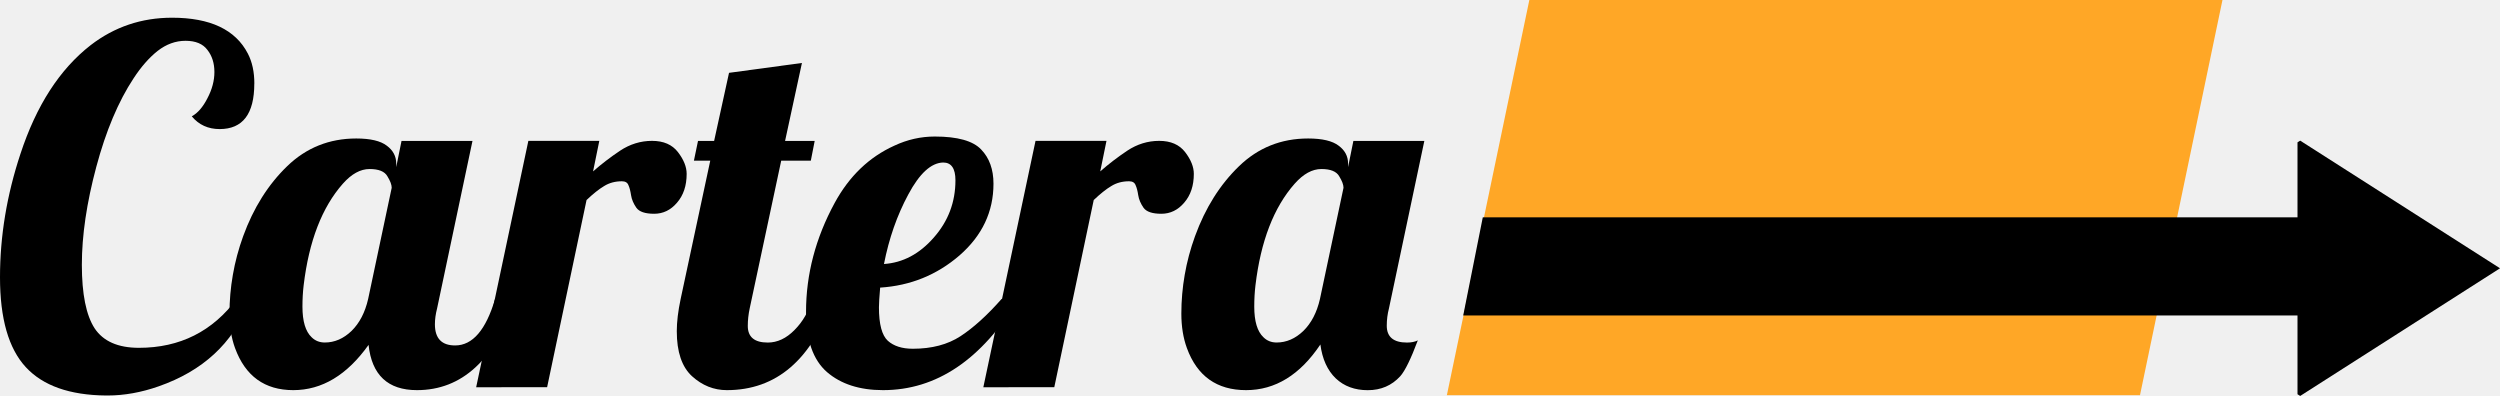
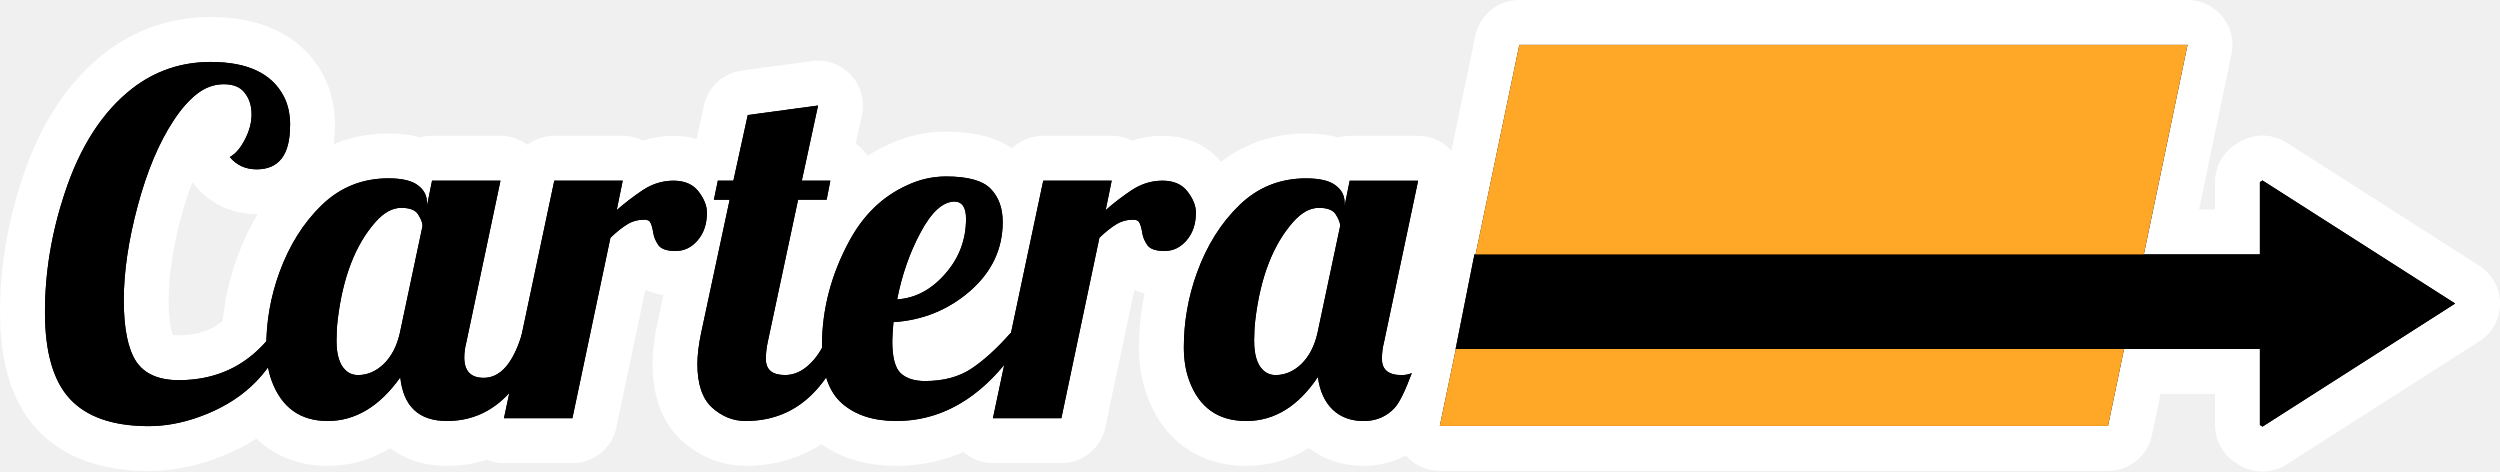
- <svg xmlns="http://www.w3.org/2000/svg" width="53.695mm" height="8.504mm" viewBox="0 0 53.695 8.504" version="1.1" id="svg8">
-   <defs id="defs2" />
-   <g id="layer2" transform="translate(-24.18102,-51.03663)">
-     <rect style="fill:#ffa726;fill-opacity:1;stroke-width:0.031;stroke-linejoin:round;stroke-dasharray:0.062, 0.031, 0.015, 0.031;paint-order:stroke fill markers;stop-color:#000000" id="rect18" width="14.887" height="8.672" x="67.68" y="52.136" transform="matrix(1,0,-0.2043054,0.9789072,0,0)" />
+ <svg xmlns="http://www.w3.org/2000/svg" width="55.695mm" height="10.504mm" version="1.1" viewBox="0 0 55.695 10.504">
+   <g transform="translate(-23.181 -50.037)">
+     <path transform="matrix(.26458 0 0 .26458 24.181 51.037)" d="m124.15 0-3.682 17.639h-0.098l-1.588 7.967h0.023l-1.353 6.481h56.266l1.352-6.481h11.436v6.396l0.219 0.139 16.221-10.363-16.221-10.361-0.219 0.139v6.084h-9.771l3.68-17.639zm-110.18 1.435c-2.474 0-4.675 0.742-6.602 2.227-2.513 1.953-4.414 4.896-5.703 8.828-1.107 3.333-1.66 6.671-1.66 10.018 0 3.346 0.697 5.775 2.09 7.285 1.393 1.51 3.568 2.279 6.523 2.305h0.117c1.354 0 2.734-0.247 4.141-0.742 2.567-0.896 4.532-2.309 5.914-4.223 0.073 0.392 0.169 0.766 0.297 1.117 0.833 2.279 2.409 3.418 4.727 3.418 2.331 0 4.369-1.224 6.113-3.672 0.26 2.448 1.569 3.672 3.926 3.672 2.066 0 3.817-0.787 5.256-2.359l-0.451 2.125h5.762l3.203-15.193c0.534-0.508 1.009-0.885 1.426-1.133 0.417-0.26 0.898-0.391 1.445-0.391 0.273 0 0.449 0.104 0.527 0.312 0.091 0.195 0.163 0.469 0.215 0.82 0.052 0.339 0.195 0.677 0.43 1.016 0.234 0.326 0.716 0.488 1.445 0.488s1.348-0.299 1.855-0.898c0.521-0.599 0.781-1.38 0.781-2.344-1e-6 -0.56-0.234-1.146-0.703-1.758-0.469-0.612-1.172-0.918-2.109-0.918-0.924 0-1.79 0.267-2.598 0.801-0.794 0.534-1.523 1.094-2.188 1.68l0.508-2.481h-5.762l-2.76 13.025c-0.74 2.376-1.798 3.574-3.178 3.574-1.094 0-1.641-0.573-1.641-1.719 0-0.404 0.059-0.833 0.176-1.289l2.871-13.592h-5.762l-0.43 2.129v-0.293c0-0.586-0.254-1.068-0.762-1.445-0.508-0.391-1.335-0.586-2.481-0.586-2.188 0-4.056 0.749-5.606 2.246-1.55 1.497-2.741 3.392-3.574 5.684-0.378 1.042-0.658 2.088-0.84 3.143-0.152 0.869-0.225 1.743-0.25 2.621-1.908 2.191-4.367 3.297-7.387 3.297-1.693 0-2.891-0.527-3.594-1.582-0.69-1.068-1.035-2.784-1.035-5.154 0-2.383 0.391-5.033 1.172-7.949 0.781-2.917 1.79-5.312 3.027-7.188 0.612-0.938 1.263-1.68 1.953-2.227 0.703-0.547 1.458-0.82 2.266-0.82 0.82 0 1.413 0.247 1.777 0.742 0.378 0.482 0.566 1.081 0.566 1.797 0 0.703-0.189 1.413-0.566 2.129-0.365 0.716-0.788 1.204-1.27 1.465 0.573 0.69 1.328 1.035 2.266 1.035 1.875 0 2.812-1.23 2.812-3.691 0-0.951-0.176-1.764-0.527-2.441-1.003-1.94-3.053-2.91-6.152-2.91zm51.133 3.672-5.918 0.801-1.211 5.527h-1.309l-0.332 1.602h1.328l-2.402 11.229c-0.208 0.99-0.312 1.862-0.312 2.617 0 1.68 0.41 2.897 1.23 3.652 0.833 0.755 1.777 1.133 2.832 1.133 2.831 0 5.089-1.226 6.779-3.67 0.281 0.924 0.726 1.663 1.346 2.205 1.133 0.977 2.65 1.465 4.551 1.465 3.465 0 6.493-1.602 9.102-4.754l-0.957 4.519h5.762l3.203-15.193c0.534-0.508 1.009-0.885 1.426-1.133 0.417-0.26 0.898-0.391 1.445-0.391 0.273 0 0.449 0.104 0.527 0.312 0.091 0.195 0.163 0.469 0.215 0.82 0.052 0.339 0.195 0.677 0.43 1.016 0.234 0.326 0.716 0.488 1.445 0.488 0.729 0 1.348-0.299 1.855-0.898 0.521-0.599 0.781-1.38 0.781-2.344 1e-6 -0.56-0.234-1.146-0.703-1.758-0.469-0.612-1.172-0.918-2.109-0.918-0.924 0-1.79 0.267-2.598 0.801-0.794 0.534-1.523 1.094-2.188 1.68l0.508-2.481h-5.762l-2.719 12.83h-0.035c-1.172 1.328-2.285 2.337-3.34 3.027-1.042 0.677-2.331 1.016-3.867 1.016-0.872 0-1.55-0.215-2.031-0.645-0.482-0.443-0.723-1.348-0.723-2.715 0-0.312 0.033-0.846 0.098-1.602 2.461-0.156 4.609-1.027 6.445-2.615 1.836-1.602 2.754-3.542 2.754-5.82 0-1.159-0.332-2.083-0.996-2.773-0.664-0.703-1.921-1.055-3.769-1.055-1.133 0-2.227 0.247-3.281 0.742-2.044 0.924-3.659 2.474-4.844 4.648-1.55 2.852-2.324 5.799-2.324 8.846 0 0.061 5e-3 0.117 0.006 0.178-0.256 0.478-0.566 0.91-0.943 1.287-0.664 0.677-1.387 1.016-2.168 1.016-1.081 0-1.621-0.449-1.621-1.348 0-0.469 0.052-0.944 0.156-1.426l2.559-11.99h2.402l0.312-1.602h-2.402zm41.094 6.133c-2.188 0-4.056 0.749-5.606 2.246-1.55 1.497-2.741 3.392-3.574 5.684-0.378 1.042-0.658 2.088-0.84 3.143-0.182 1.042-0.273 2.09-0.273 3.144 0 1.042 0.15 1.973 0.449 2.793 0.833 2.279 2.435 3.418 4.805 3.418 2.37 0 4.381-1.237 6.035-3.711 0.156 1.185 0.573 2.103 1.25 2.754 0.677 0.638 1.543 0.957 2.598 0.957 1.068 0 1.947-0.378 2.637-1.133 0.391-0.443 0.866-1.413 1.426-2.91-0.234 0.117-0.527 0.176-0.879 0.176-1.094 0-1.641-0.456-1.641-1.367 1e-5 -0.482 0.059-0.951 0.176-1.406l2.871-13.592h-5.762l-0.43 2.129v-0.293c0-0.586-0.254-1.068-0.762-1.445-0.508-0.391-1.335-0.586-2.481-0.586zm-29.629 1.953c0.664 0 0.996 0.482 0.996 1.445 0 1.771-0.586 3.32-1.758 4.648-1.159 1.328-2.506 2.042-4.043 2.147 0.404-2.07 1.061-3.95 1.973-5.643 0.911-1.706 1.855-2.572 2.832-2.598zm-46.562 0.527c0.742 0 1.224 0.195 1.445 0.586 0.234 0.378 0.352 0.69 0.352 0.938l-1.914 9.021c-0.247 1.094-0.697 1.96-1.348 2.598-0.651 0.625-1.374 0.938-2.168 0.938-0.43 0-0.788-0.143-1.074-0.43-0.495-0.469-0.742-1.296-0.742-2.481 0-0.612 0.033-1.191 0.098-1.738 0.43-3.581 1.491-6.326 3.184-8.24 0.703-0.794 1.426-1.191 2.168-1.191zm77.266 0c0.742 0 1.224 0.195 1.445 0.586 0.234 0.378 0.352 0.69 0.352 0.938l-1.914 9.021c-0.247 1.094-0.697 1.96-1.348 2.598-0.651 0.625-1.374 0.938-2.168 0.938-0.43 0-0.788-0.143-1.074-0.43-0.495-0.469-0.742-1.296-0.742-2.481 0-0.612 0.033-1.191 0.098-1.738 0.43-3.581 1.491-6.326 3.184-8.24 0.703-0.794 1.426-1.191 2.168-1.191z" stop-color="#000000" stroke="#fff" stroke-linejoin="round" stroke-width="7.559" style="paint-order:markers stroke fill" />
  </g>
-   <g id="layer1" transform="translate(-24.18102,-51.03663)">
-     <g aria-label="Cartera" id="text12" style="font-style:normal;font-weight:normal;font-size:10.583px;line-height:1.25;font-family:sans-serif;fill:#000000;fill-opacity:1;stroke:none;stroke-width:0.265">
-       <path d="m 29.643,52.832 q 0,0.977 -0.744,0.977 -0.372,0 -0.599,-0.274 0.191,-0.103 0.336,-0.388 0.15,-0.284 0.15,-0.563 0,-0.284 -0.15,-0.475 -0.145,-0.196 -0.47,-0.196 -0.32,0 -0.599,0.217 -0.274,0.217 -0.517,0.589 -0.491,0.744 -0.801,1.902 -0.31,1.158 -0.31,2.103 0,0.941 0.274,1.364 0.279,0.419 0.951,0.419 1.323,0 2.108,-1.059 l 0.243,0.109 q -0.506,1.282 -1.928,1.778 -0.558,0.196 -1.096,0.196 -0.015,0 -0.031,0 -1.173,-0.01 -1.726,-0.61 -0.553,-0.599 -0.553,-1.928 0,-1.328 0.439,-2.651 0.512,-1.561 1.509,-2.336 0.765,-0.589 1.747,-0.589 1.23,0 1.628,0.77 0.14,0.269 0.14,0.646 z" style="font-style:normal;font-variant:normal;font-weight:normal;font-stretch:normal;font-size:10.583px;font-family:'Lobster 1.4', '@wght=900';-inkscape-font-specification:'Lobster 1.4, @wght=900';font-variant-ligatures:normal;font-variant-caps:normal;font-variant-numeric:normal;font-variant-east-asian:normal;stroke-width:0.265" id="path1118" />
-       <path d="m 35.26,57.457 q -0.672,1.959 -2.124,1.959 -0.935,0 -1.039,-0.972 -0.692,0.972 -1.617,0.972 -0.92,0 -1.251,-0.904 -0.119,-0.326 -0.119,-0.739 0,-0.419 0.072,-0.832 0.072,-0.419 0.222,-0.832 0.331,-0.91 0.946,-1.504 0.615,-0.594 1.483,-0.594 0.455,0 0.656,0.155 0.202,0.15 0.202,0.382 v 0.078 l 0.114,-0.563 h 1.524 l -0.76,3.597 q -0.047,0.181 -0.047,0.341 0,0.455 0.434,0.455 0.563,0 0.858,-0.997 z m -2.666,-2.387 q 0,-0.098 -0.093,-0.248 -0.088,-0.155 -0.382,-0.155 -0.295,0 -0.574,0.315 -0.672,0.76 -0.842,2.181 -0.026,0.217 -0.026,0.46 0,0.47 0.196,0.656 0.114,0.114 0.284,0.114 0.315,0 0.574,-0.248 0.258,-0.253 0.357,-0.687 z" style="font-style:normal;font-variant:normal;font-weight:normal;font-stretch:normal;font-size:10.583px;font-family:'Lobster 1.4', '@wght=900';-inkscape-font-specification:'Lobster 1.4, @wght=900';font-variant-ligatures:normal;font-variant-caps:normal;font-variant-numeric:normal;font-variant-east-asian:normal;stroke-width:0.265" id="path1120" />
-       <path d="m 34.408,59.354 1.121,-5.292 h 1.524 l -0.134,0.656 q 0.264,-0.233 0.579,-0.444 0.32,-0.212 0.687,-0.212 0.372,0 0.558,0.243 0.186,0.243 0.186,0.465 0,0.382 -0.207,0.62 -0.202,0.238 -0.491,0.238 -0.289,0 -0.382,-0.129 -0.093,-0.134 -0.114,-0.269 -0.021,-0.14 -0.057,-0.217 -0.031,-0.083 -0.14,-0.083 -0.217,0 -0.382,0.103 -0.165,0.098 -0.377,0.3 l -0.847,4.02 z" style="font-style:normal;font-variant:normal;font-weight:normal;font-stretch:normal;font-size:10.583px;font-family:'Lobster 1.4', '@wght=900';-inkscape-font-specification:'Lobster 1.4, @wght=900';font-variant-ligatures:normal;font-variant-caps:normal;font-variant-numeric:normal;font-variant-east-asian:normal;stroke-width:0.265" id="path1122" />
-       <path d="m 42.071,57.457 q -0.682,1.959 -2.279,1.959 -0.419,0 -0.749,-0.3 -0.326,-0.3 -0.326,-0.966 0,-0.3 0.083,-0.692 l 0.636,-2.971 h -0.351 l 0.088,-0.424 h 0.346 l 0.32,-1.462 1.566,-0.212 -0.362,1.674 h 0.636 l -0.083,0.424 h -0.636 l -0.677,3.173 q -0.041,0.191 -0.041,0.377 0,0.357 0.429,0.357 0.31,0 0.574,-0.269 0.269,-0.269 0.382,-0.667 z" style="font-style:normal;font-variant:normal;font-weight:normal;font-stretch:normal;font-size:10.583px;font-family:'Lobster 1.4', '@wght=900';-inkscape-font-specification:'Lobster 1.4, @wght=900';font-variant-ligatures:normal;font-variant-caps:normal;font-variant-numeric:normal;font-variant-east-asian:normal;stroke-width:0.265" id="path1124" />
-       <path d="m 46.056,57.457 q -1.189,1.959 -2.909,1.959 -0.754,0 -1.204,-0.388 -0.45,-0.393 -0.45,-1.292 0,-1.209 0.615,-2.341 0.47,-0.863 1.282,-1.23 0.419,-0.196 0.868,-0.196 0.734,0 0.997,0.279 0.264,0.274 0.264,0.734 0,0.904 -0.729,1.54 -0.729,0.63 -1.705,0.692 -0.026,0.3 -0.026,0.424 0,0.543 0.191,0.718 0.191,0.171 0.537,0.171 0.61,0 1.023,-0.269 0.419,-0.274 0.884,-0.801 z m -1.354,-2.548 q 0,-0.382 -0.264,-0.382 -0.388,0.01 -0.749,0.687 -0.362,0.672 -0.522,1.493 0.61,-0.041 1.07,-0.568 0.465,-0.527 0.465,-1.23 z" style="font-style:normal;font-variant:normal;font-weight:normal;font-stretch:normal;font-size:10.583px;font-family:'Lobster 1.4', '@wght=900';-inkscape-font-specification:'Lobster 1.4, @wght=900';font-variant-ligatures:normal;font-variant-caps:normal;font-variant-numeric:normal;font-variant-east-asian:normal;stroke-width:0.265" id="path1126" />
-       <path d="m 45.301,59.354 1.121,-5.292 h 1.524 l -0.134,0.656 q 0.264,-0.233 0.579,-0.444 0.32,-0.212 0.687,-0.212 0.372,0 0.558,0.243 0.186,0.243 0.186,0.465 0,0.382 -0.207,0.62 -0.202,0.238 -0.491,0.238 -0.289,0 -0.382,-0.129 -0.093,-0.134 -0.114,-0.269 -0.021,-0.14 -0.057,-0.217 -0.031,-0.083 -0.14,-0.083 -0.217,0 -0.382,0.103 -0.165,0.098 -0.377,0.3 l -0.847,4.02 z" style="font-style:normal;font-variant:normal;font-weight:normal;font-stretch:normal;font-size:10.583px;font-family:'Lobster 1.4', '@wght=900';-inkscape-font-specification:'Lobster 1.4, @wght=900';font-variant-ligatures:normal;font-variant-caps:normal;font-variant-numeric:normal;font-variant-east-asian:normal;stroke-width:0.265" id="path1128" />
-       <path d="m 52.541,58.434 q -0.656,0.982 -1.597,0.982 -0.941,0 -1.271,-0.904 -0.119,-0.326 -0.119,-0.739 0,-0.419 0.072,-0.832 0.072,-0.419 0.222,-0.832 0.331,-0.91 0.946,-1.504 0.615,-0.594 1.483,-0.594 0.455,0 0.656,0.155 0.202,0.15 0.202,0.382 v 0.078 l 0.114,-0.563 h 1.524 l -0.76,3.597 q -0.047,0.181 -0.047,0.372 0,0.362 0.434,0.362 0.14,0 0.233,-0.047 -0.222,0.594 -0.377,0.77 -0.274,0.3 -0.698,0.3 -0.419,0 -0.687,-0.253 -0.269,-0.258 -0.331,-0.729 z m 0.496,-3.364 q 0,-0.098 -0.093,-0.248 -0.088,-0.155 -0.382,-0.155 -0.295,0 -0.574,0.315 -0.672,0.76 -0.842,2.181 -0.026,0.217 -0.026,0.46 0,0.47 0.196,0.656 0.114,0.114 0.284,0.114 0.315,0 0.574,-0.248 0.258,-0.253 0.357,-0.687 z" style="font-style:normal;font-variant:normal;font-weight:normal;font-stretch:normal;font-size:10.583px;font-family:'Lobster 1.4', '@wght=900';-inkscape-font-specification:'Lobster 1.4, @wght=900';font-variant-ligatures:normal;font-variant-caps:normal;font-variant-numeric:normal;font-variant-east-asian:normal;stroke-width:0.265" id="path1130" />
+   <g transform="translate(-23.181 -50.037)">
+     <text x="60.943" y="54.874" fill="#000000" font-family="sans-serif" font-size="10.583px" stroke-width=".265" style="line-height:1.25" xml:space="preserve">
+       <tspan x="60.943" y="54.874" stroke-width=".265" />
+     </text>
+     <rect transform="matrix(1 0 -.20431 .97891 0 0)" x="67.68" y="52.136" width="14.887" height="8.672" fill="#ffa726" stop-color="#000000" stroke-dasharray="0.062, 0.031, 0.015, 0.031" stroke-linejoin="round" stroke-width=".031" style="paint-order:stroke fill markers" />
+     <g>
+       <g>
+         <path d="m29.643 52.832q0 0.977-0.744 0.977-0.372 0-0.599-0.274 0.191-0.103 0.336-0.388 0.15-0.284 0.15-0.563 0-0.284-0.15-0.475-0.145-0.196-0.47-0.196-0.32 0-0.599 0.217-0.274 0.217-0.517 0.589-0.491 0.744-0.801 1.902-0.31 1.157-0.31 2.103 0 0.941 0.274 1.364 0.279 0.419 0.951 0.419 1.323 0 2.108-1.059l0.243 0.109q-0.506 1.282-1.927 1.778-0.558 0.196-1.095 0.196-0.015 0-0.031 0-1.173-0.01-1.726-0.61-0.553-0.599-0.553-1.927t0.439-2.651q0.512-1.561 1.509-2.336 0.765-0.589 1.747-0.589 1.23 0 1.628 0.77 0.14 0.269 0.14 0.646z" style="font-variant-caps:normal;font-variant-east-asian:normal;font-variant-ligatures:normal;font-variant-numeric:normal" />
+         <path d="m35.261 57.457q-0.672 1.958-2.124 1.958-0.935 0-1.039-0.972-0.692 0.972-1.617 0.972-0.92 0-1.251-0.904-0.119-0.326-0.119-0.739 0-0.419 0.072-0.832 0.072-0.419 0.222-0.832 0.331-0.909 0.946-1.504 0.615-0.594 1.483-0.594 0.455 0 0.656 0.155 0.202 0.15 0.202 0.382v0.078l0.114-0.563h1.524l-0.76 3.597q-0.047 0.181-0.047 0.341 0 0.455 0.434 0.455 0.563 0 0.858-0.997zm-2.667-2.387q0-0.098-0.093-0.248-0.088-0.155-0.382-0.155-0.295 0-0.574 0.315-0.672 0.76-0.842 2.181-0.026 0.217-0.026 0.46 0 0.47 0.196 0.656 0.114 0.114 0.284 0.114 0.315 0 0.574-0.248 0.258-0.253 0.357-0.687z" style="font-variant-caps:normal;font-variant-east-asian:normal;font-variant-ligatures:normal;font-variant-numeric:normal" />
+         <path d="m34.408 59.354 1.121-5.292h1.524l-0.134 0.656q0.264-0.233 0.579-0.444 0.32-0.212 0.687-0.212 0.372 0 0.558 0.243 0.186 0.243 0.186 0.465 0 0.382-0.207 0.62-0.202 0.238-0.491 0.238t-0.382-0.129q-0.093-0.134-0.114-0.269-0.021-0.14-0.057-0.217-0.031-0.083-0.14-0.083-0.217 0-0.382 0.103-0.165 0.098-0.377 0.3l-0.847 4.02z" style="font-variant-caps:normal;font-variant-east-asian:normal;font-variant-ligatures:normal;font-variant-numeric:normal" />
+         <path d="m42.071 57.457q-0.682 1.958-2.279 1.958-0.419 0-0.749-0.3-0.326-0.3-0.326-0.966 0-0.3 0.083-0.692l0.636-2.971h-0.351l0.088-0.424h0.346l0.32-1.462 1.566-0.212-0.362 1.674h0.636l-0.083 0.424h-0.636l-0.677 3.173q-0.041 0.191-0.041 0.377 0 0.357 0.429 0.357 0.31 0 0.574-0.269 0.269-0.269 0.382-0.667z" style="font-variant-caps:normal;font-variant-east-asian:normal;font-variant-ligatures:normal;font-variant-numeric:normal" />
+         <path d="m46.056 57.457q-1.189 1.958-2.909 1.958-0.754 0-1.204-0.388-0.45-0.393-0.45-1.292 0-1.209 0.615-2.341 0.47-0.863 1.282-1.23 0.419-0.196 0.868-0.196 0.734 0 0.997 0.279 0.264 0.274 0.264 0.734 0 0.904-0.729 1.54-0.729 0.63-1.705 0.692-0.026 0.3-0.026 0.424 0 0.543 0.191 0.718 0.191 0.171 0.537 0.171 0.61 0 1.023-0.269 0.419-0.274 0.884-0.801zm-1.354-2.548q0-0.382-0.264-0.382-0.388 0.01-0.749 0.687-0.362 0.672-0.522 1.493 0.61-0.041 1.07-0.568 0.465-0.527 0.465-1.23z" style="font-variant-caps:normal;font-variant-east-asian:normal;font-variant-ligatures:normal;font-variant-numeric:normal" />
+         <path d="m45.301 59.354 1.121-5.292h1.524l-0.134 0.656q0.264-0.233 0.579-0.444 0.32-0.212 0.687-0.212 0.372 0 0.558 0.243 0.186 0.243 0.186 0.465 0 0.382-0.207 0.62-0.202 0.238-0.491 0.238-0.289 0-0.382-0.129-0.093-0.134-0.114-0.269-0.021-0.14-0.057-0.217-0.031-0.083-0.14-0.083-0.217 0-0.382 0.103-0.165 0.098-0.377 0.3l-0.847 4.02z" style="font-variant-caps:normal;font-variant-east-asian:normal;font-variant-ligatures:normal;font-variant-numeric:normal" />
+         <path d="m52.541 58.434q-0.656 0.982-1.597 0.982t-1.271-0.904q-0.119-0.326-0.119-0.739 0-0.419 0.072-0.832 0.072-0.419 0.222-0.832 0.331-0.909 0.946-1.504 0.615-0.594 1.483-0.594 0.455 0 0.656 0.155 0.202 0.15 0.202 0.382v0.078l0.114-0.563h1.524l-0.76 3.597q-0.047 0.181-0.047 0.372 0 0.362 0.434 0.362 0.14 0 0.233-0.047-0.222 0.594-0.377 0.77-0.274 0.3-0.698 0.3-0.419 0-0.687-0.253-0.269-0.258-0.331-0.729zm0.496-3.364q0-0.098-0.093-0.248-0.088-0.155-0.382-0.155-0.295 0-0.574 0.315-0.672 0.76-0.842 2.181-0.026 0.217-0.026 0.46 0 0.47 0.196 0.656 0.114 0.114 0.284 0.114 0.315 0 0.574-0.248 0.258-0.253 0.357-0.687z" style="font-variant-caps:normal;font-variant-east-asian:normal;font-variant-ligatures:normal;font-variant-numeric:normal" />
+       </g>
+       <path d="m73.585 54.057-0.058 0.037v1.61h-17.498l-0.42 2.108h17.918v1.692l0.058 0.037 4.292-2.742z" stop-color="#000000" stroke-dasharray="0.073, 0.037, 0.018, 0.037" stroke-linejoin="round" stroke-width=".037" style="paint-order:stroke fill markers" />
    </g>
-     <text xml:space="preserve" style="font-style:normal;font-weight:normal;font-size:10.583px;line-height:1.25;font-family:sans-serif;fill:#000000;fill-opacity:1;stroke:none;stroke-width:0.265" x="60.943" y="54.874" id="text16">
-       <tspan id="tspan14" x="60.943" y="54.874" style="stroke-width:0.265" />
-     </text>
-     <path id="rect22" style="fill:#000000;stroke-width:0.138;stroke-linejoin:round;stroke-dasharray:0.277, 0.138, 0.069, 0.138;paint-order:stroke fill markers;stop-color:#000000" d="m 278.115,204.311 -0.219,0.139 v 6.084 h -66.135 l -1.588,7.967 h 67.723 v 6.396 l 0.219,0.139 16.221,-10.363 z" transform="scale(0.2645833)" />
  </g>
</svg>
